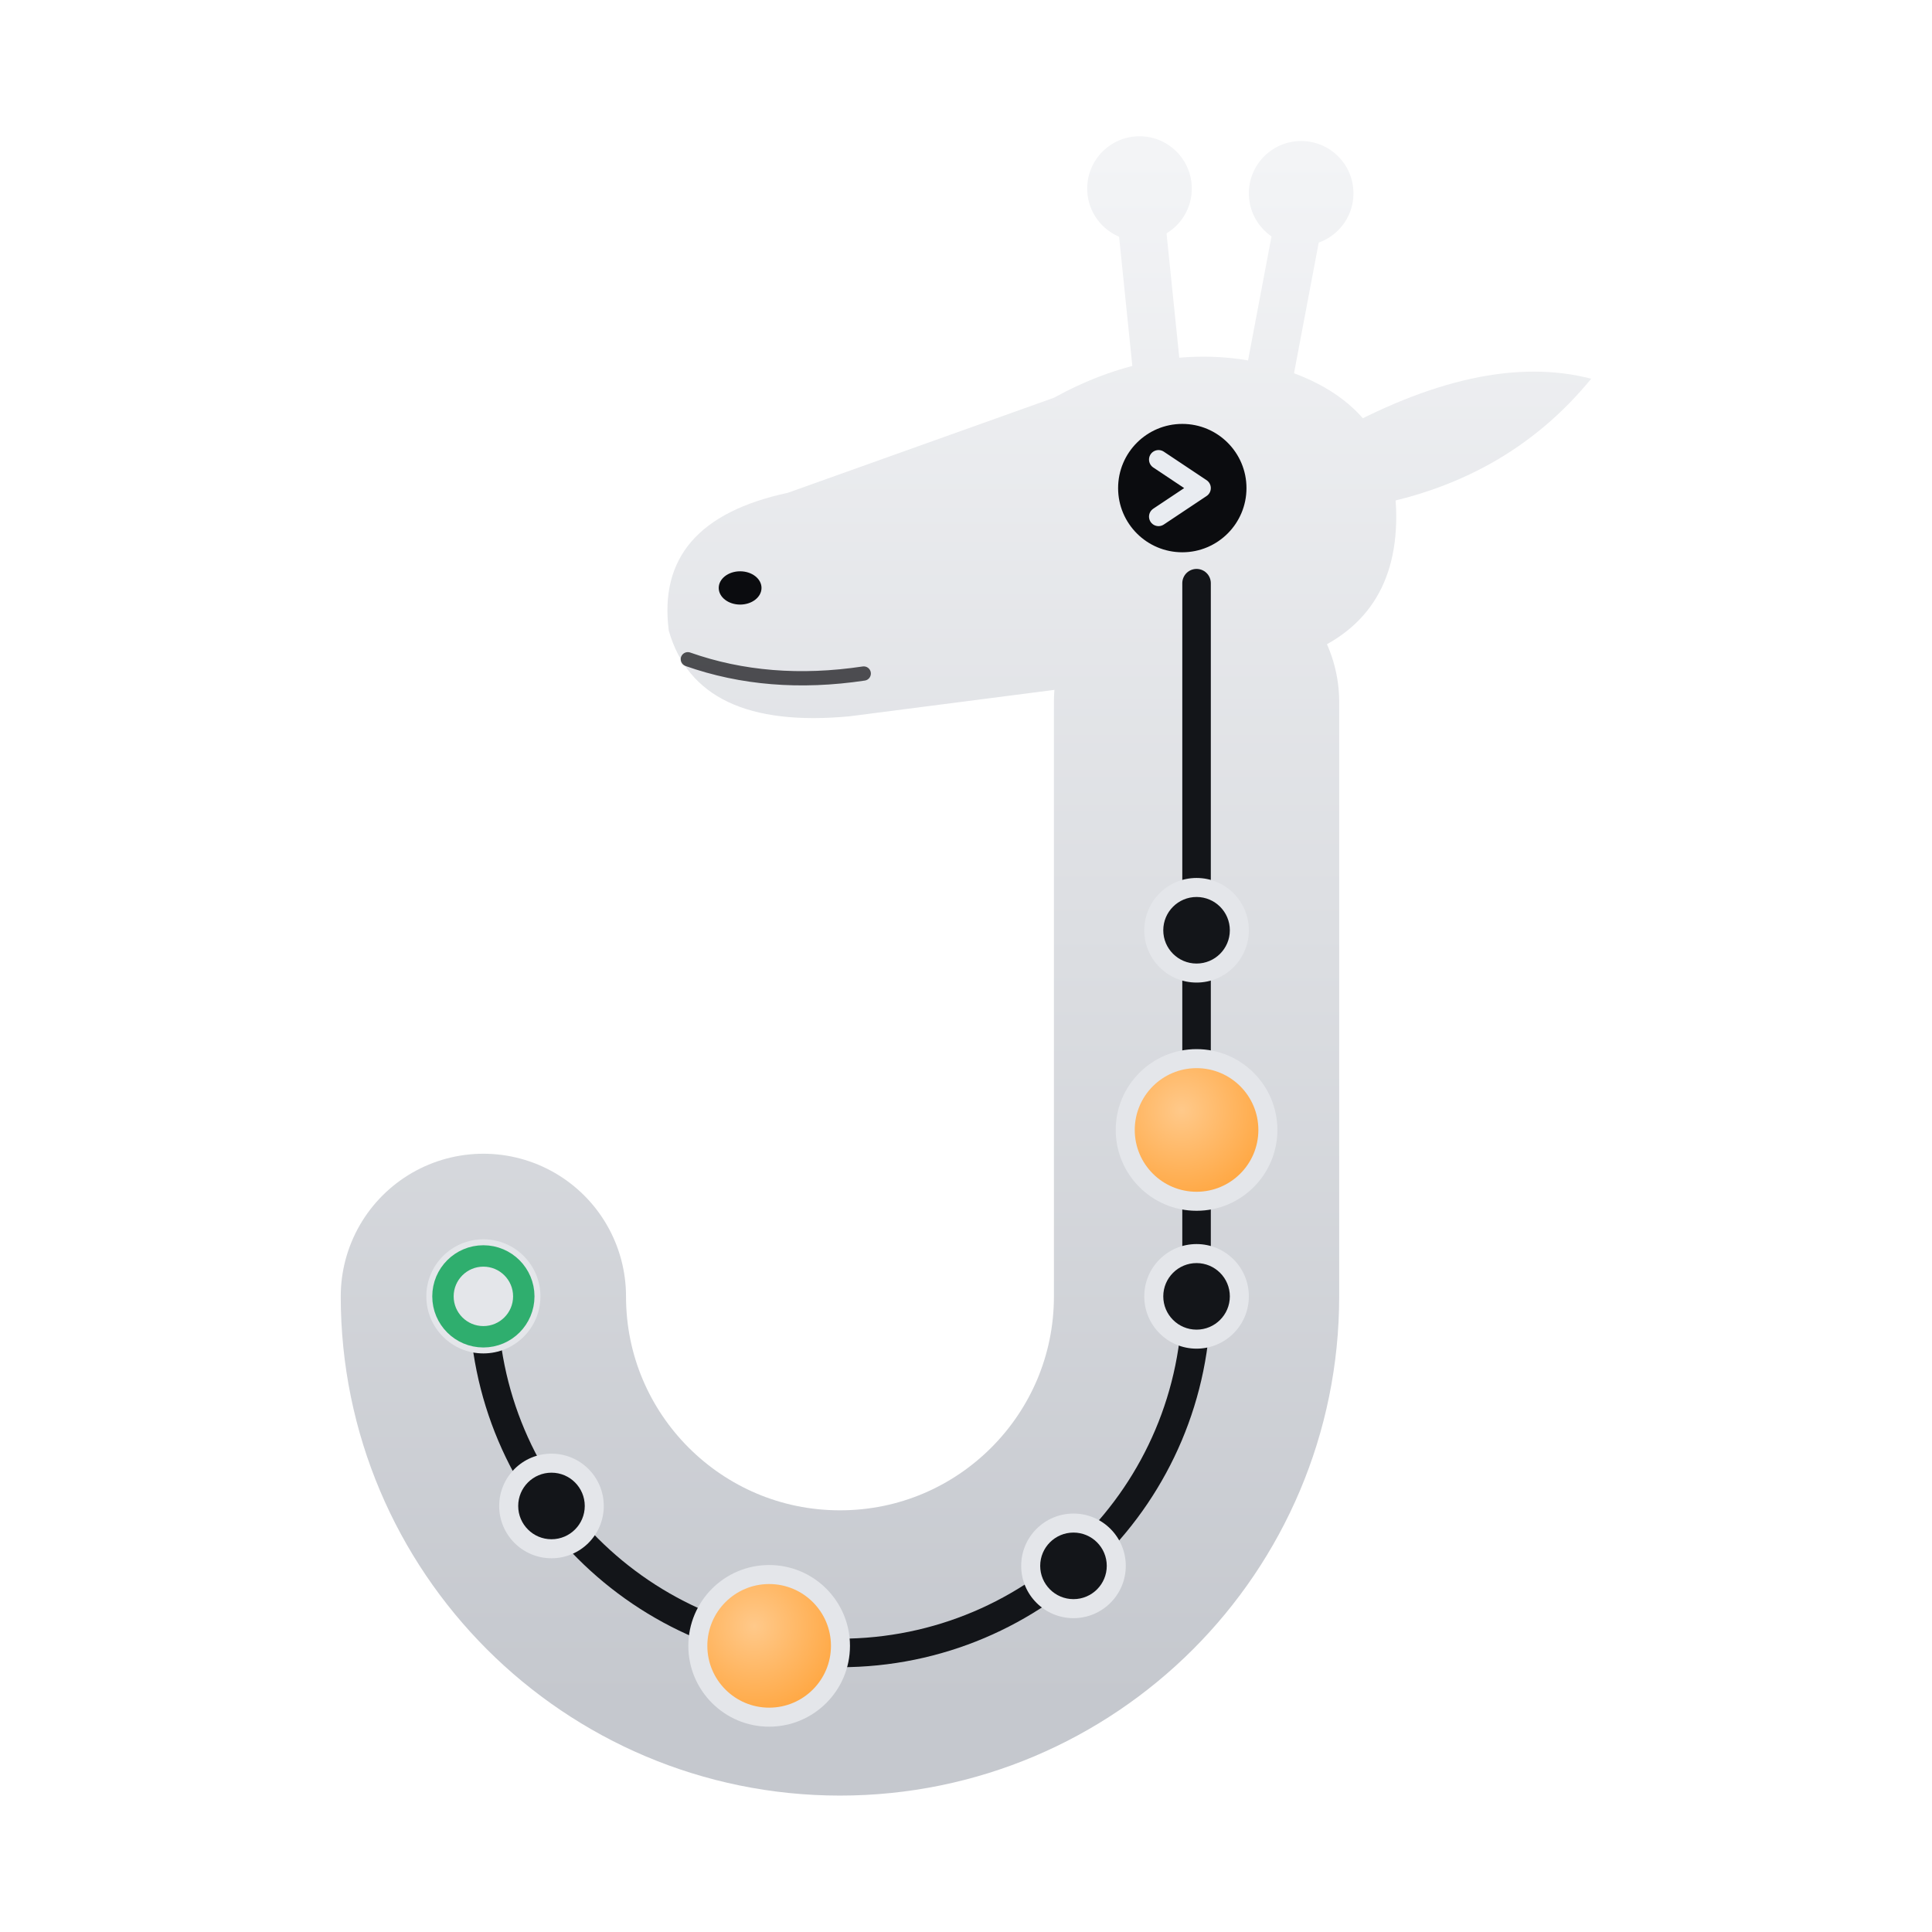
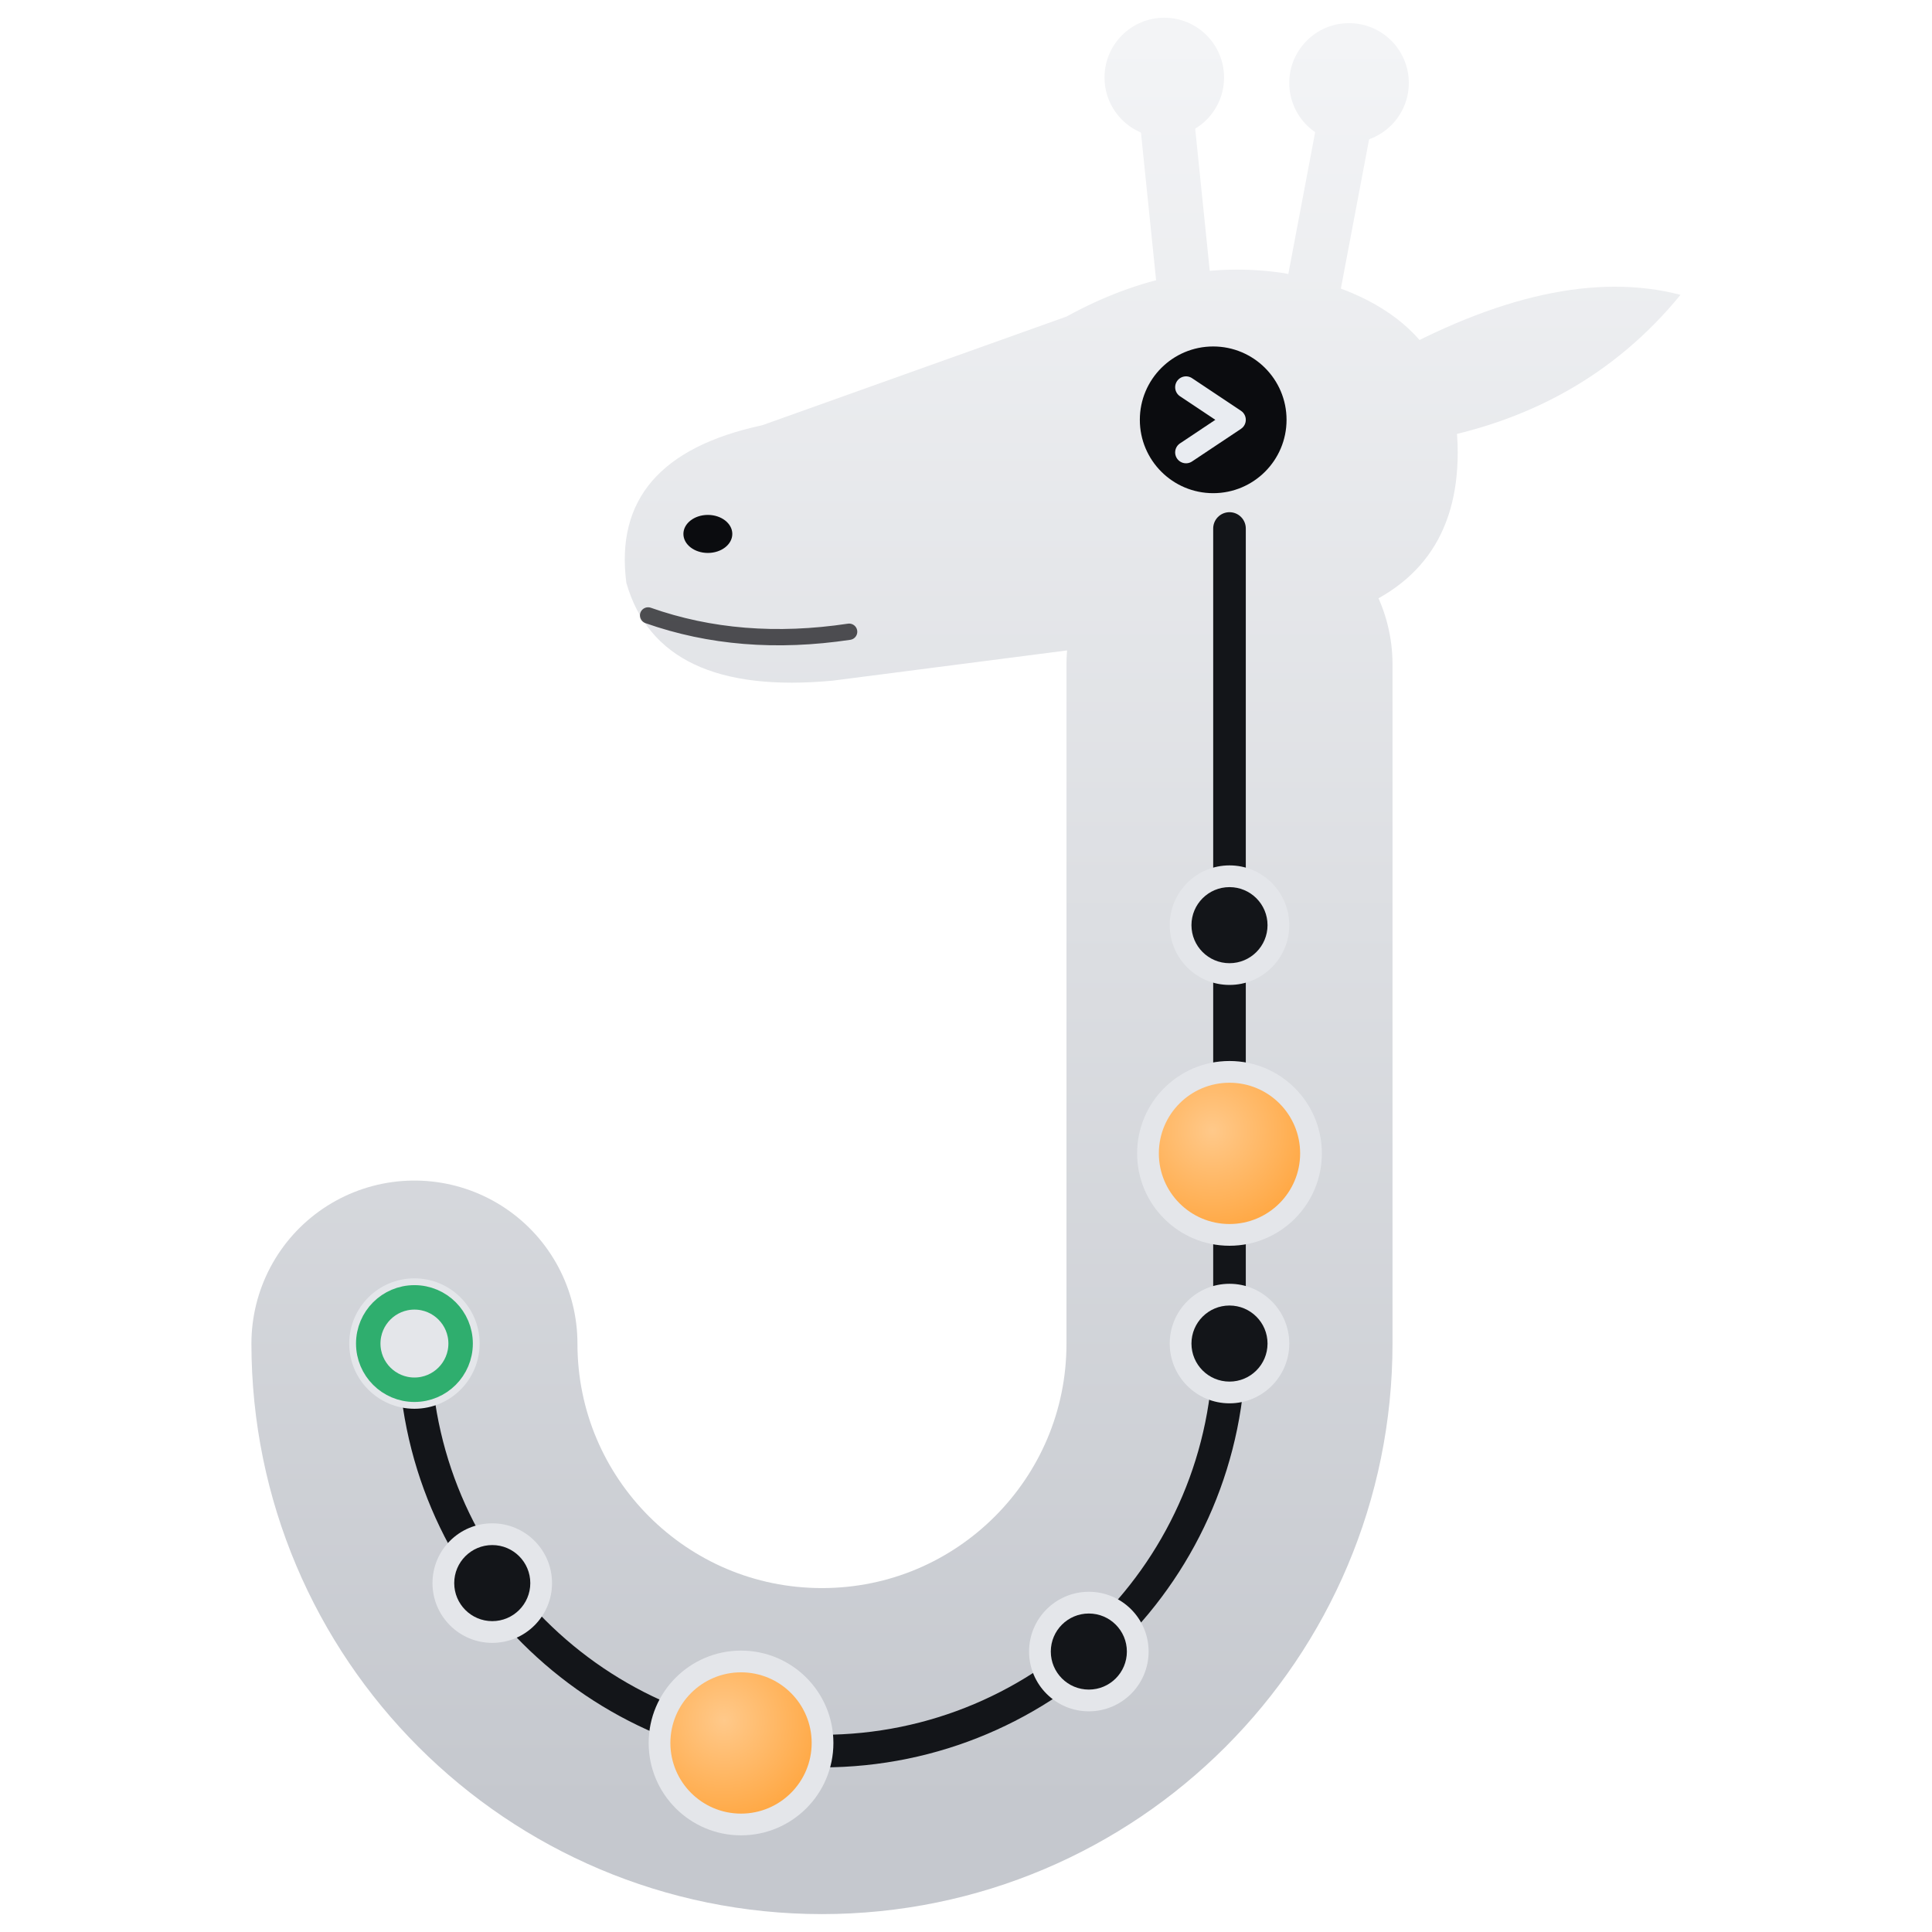
- <svg xmlns="http://www.w3.org/2000/svg" width="1024" height="1024" viewBox="0 0 1024 1024">
+ <svg xmlns="http://www.w3.org/2000/svg" width="896" height="896" viewBox="64 64 896 896">
  <defs>
    <radialGradient id="stopG" cx=".38" cy=".34" r=".75">
      <stop offset="0" stop-color="#ffc98a" />
      <stop offset="1" stop-color="#ffa640" />
    </radialGradient>
    <linearGradient id="tJDark" x1="0" y1="0" x2="0" y2="1">
      <stop offset="0" stop-color="#181a20" />
      <stop offset="1" stop-color="#0b0c0f" />
    </linearGradient>
    <linearGradient id="bJInk" gradientUnits="userSpaceOnUse" x1="0" y1="150" x2="0" y2="800">
      <stop offset="0" stop-color="#f3f4f6" />
      <stop offset="1" stop-color="#c5c8ce" />
    </linearGradient>
    <filter id="sh" x="-20%" y="-20%" width="140%" height="140%">
      <feDropShadow dx="0" dy="14" stdDeviation="16" flood-color="#000" flood-opacity=".22" />
    </filter>
  </defs>
  <g transform="translate(-147 -106.7) scale(1.26)">
    <g>
      <path d="M620 380V630a150 150 0 0 1-300 0" fill="none" stroke="url(#bJInk)" stroke-width="120" stroke-linecap="round" />
      <path d="M604 248 L596 170 M650 246 L664 172" stroke="url(#bJInk)" stroke-width="20" stroke-linecap="round" />
      <circle cx="596" cy="164" r="22" fill="url(#bJInk)" />
      <circle cx="664" cy="166" r="22" fill="url(#bJInk)" />
      <path d="M676 268 Q740 232 786 244 Q750 288 690 298Z" fill="url(#bJInk)" />
      <path d="M640 236 Q704 248 704 302 Q704 348 660 362 L474 386 Q410 392 398 350 Q392 304 448 292 L560 252 Q600 230 640 236Z" fill="url(#bJInk)" />
      <ellipse cx="428" cy="332" rx="9" ry="7" fill="#0b0c0f" />
      <path d="M406 362 Q440 374 480 368" fill="none" stroke="#0b0c0f" stroke-width="6" stroke-linecap="round" opacity=".7" />
      <circle cx="614" cy="290" r="27" fill="#0b0c0f" />
      <path d="M604 278 L622 290 L604 302" fill="none" stroke="#e9ecf1" stroke-width="8" stroke-linecap="round" stroke-linejoin="round" />
    </g>
    <path d="M620 330V630a150 150 0 0 1-300 0" fill="none" stroke="#131519" stroke-width="12" stroke-linecap="round" />
    <circle cx="620" cy="476" r="22" fill="#e4e6ea" />
    <circle cx="620" cy="476" r="14" fill="#131519" />
    <circle cx="620" cy="560" r="34" fill="#e4e6ea" />
    <circle cx="620" cy="560" r="26" fill="url(#stopG)" />
    <circle cx="620" cy="630" r="22" fill="#e4e6ea" />
    <circle cx="620" cy="630" r="14" fill="#131519" />
    <circle cx="568.229" cy="743.362" r="22" fill="#e4e6ea" />
    <circle cx="568.229" cy="743.362" r="14" fill="#131519" />
    <circle cx="440.211" cy="777.012" r="34" fill="#e4e6ea" />
    <circle cx="440.211" cy="777.012" r="26" fill="url(#stopG)" />
    <circle cx="348.647" cy="718.168" r="22" fill="#e4e6ea" />
    <circle cx="348.647" cy="718.168" r="14" fill="#131519" />
    <circle cx="320" cy="630" r="24" fill="#e4e6ea" />
    <circle cx="320" cy="630" r="17" fill="none" stroke="#2fae6e" stroke-width="9" />
  </g>
</svg>
